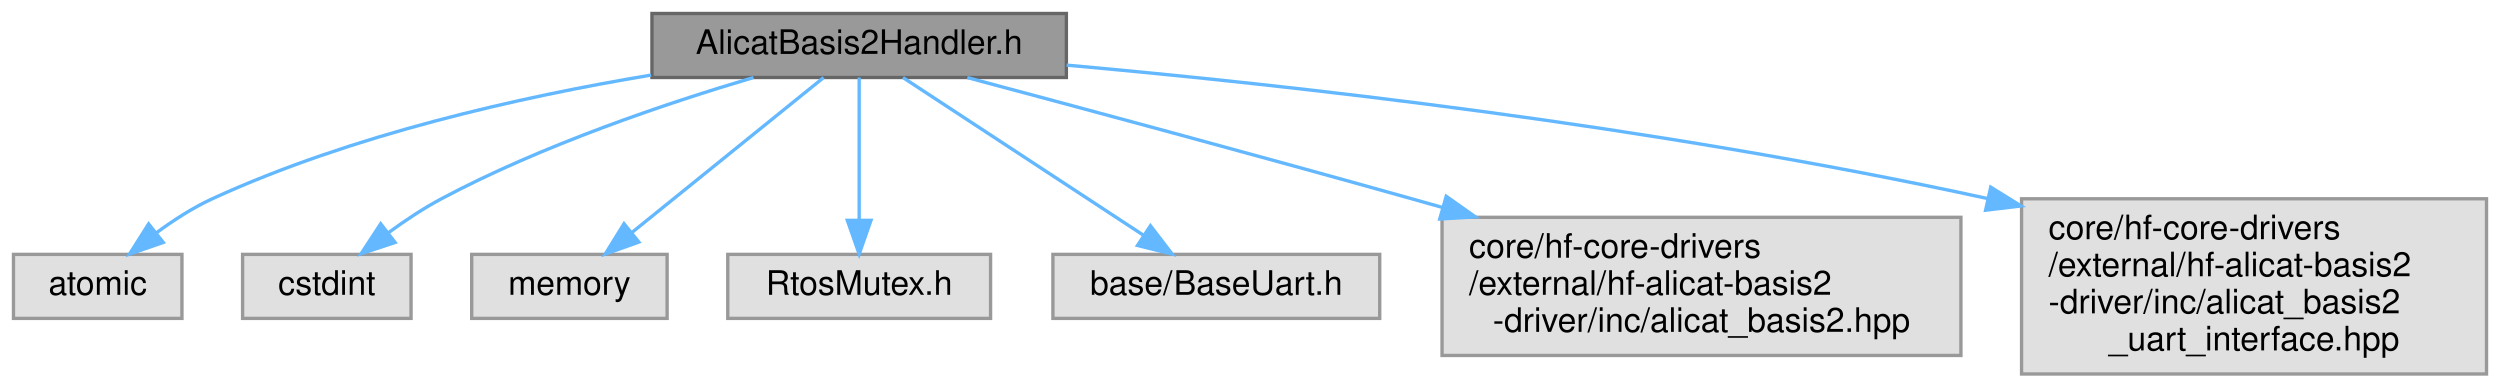
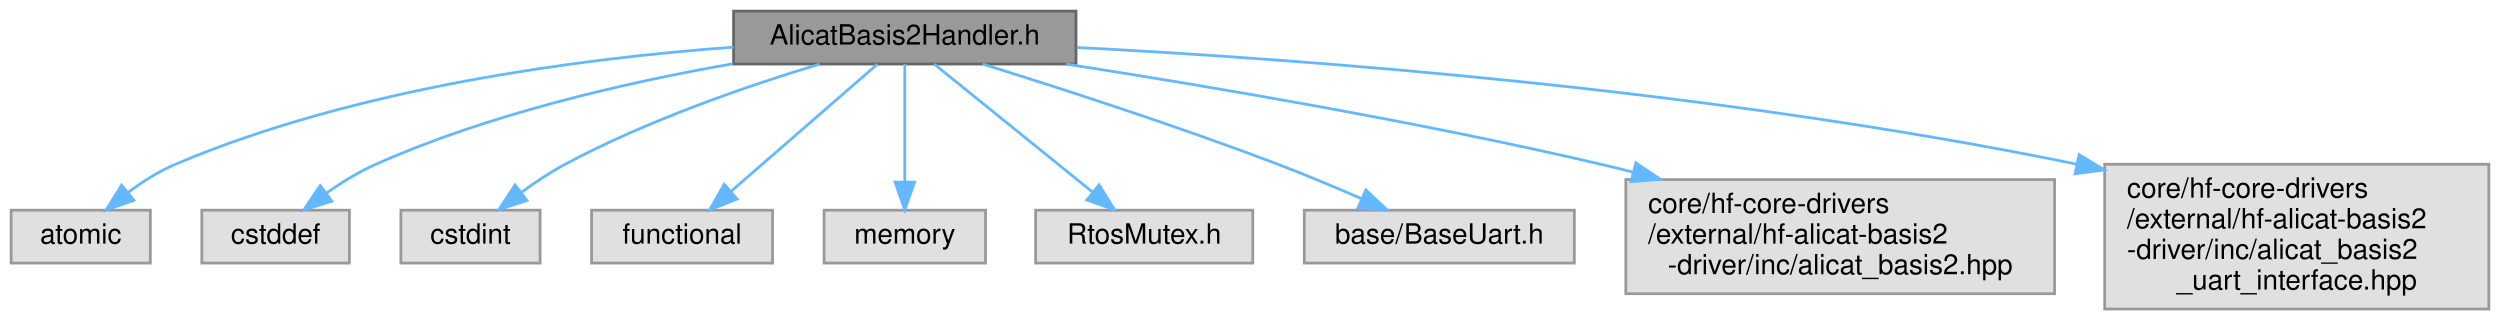
- <svg xmlns="http://www.w3.org/2000/svg" xmlns:xlink="http://www.w3.org/1999/xlink" width="742pt" height="115pt" viewBox="0.00 0.00 742.00 115.00">
+ <svg xmlns="http://www.w3.org/2000/svg" xmlns:xlink="http://www.w3.org/1999/xlink" width="898pt" height="115pt" viewBox="0.00 0.00 898.00 115.00">
  <g id="graph0" class="graph" transform="scale(1 1) rotate(0) translate(4 111)">
    <g id="Node000001" class="node">
      <g id="a_Node000001">
        <a xlink:title="HAL-level handler for the Alicat BASIS-2 mass-flow instrument.">
-           <polygon fill="#999999" stroke="#666666" points="312.5,-107 189.5,-107 189.5,-88 312.5,-88 312.5,-107" />
-           <text text-anchor="middle" x="251" y="-95" font-family="Helvetica,sans-Serif" font-size="10.00">AlicatBasis2Handler.h</text>
+           <polygon fill="#999999" stroke="#666666" points="382.5,-107 259.5,-107 259.5,-88 382.5,-88 382.5,-107" />
+           <text text-anchor="middle" x="321" y="-95" font-family="Helvetica,sans-Serif" font-size="10.00">AlicatBasis2Handler.h</text>
        </a>
      </g>
    </g>
    <g id="Node000002" class="node">
      <g id="a_Node000002">
        <a xlink:title=" ">
          <polygon fill="#e0e0e0" stroke="#999999" points="50,-35.5 0,-35.5 0,-16.5 50,-16.5 50,-35.5" />
          <text text-anchor="middle" x="25" y="-23.5" font-family="Helvetica,sans-Serif" font-size="10.00">atomic</text>
        </a>
      </g>
    </g>
    <g id="edge1_Node000001_Node000002" class="edge">
      <g id="a_edge1_Node000001_Node000002">
        <a xlink:title=" ">
-           <path fill="none" stroke="#63b8ff" d="M189.26,-88.72C150.56,-82.28 100.35,-71.01 59,-52 53.2,-49.33 47.41,-45.59 42.29,-41.8" />
-           <polygon fill="#63b8ff" stroke="#63b8ff" points="44.45,-39.05 34.44,-35.59 40.11,-44.54 44.45,-39.05" />
+           <path fill="none" stroke="#63b8ff" d="M259.45,-94.07C204.88,-90.07 123.99,-79.56 59,-52 53.04,-49.47 47.14,-45.71 41.97,-41.86" />
+           <polygon fill="#63b8ff" stroke="#63b8ff" points="44.07,-39.06 34.08,-35.52 39.68,-44.51 44.07,-39.06" />
        </a>
      </g>
    </g>
    <g id="Node000003" class="node">
      <g id="a_Node000003">
        <a xlink:title=" ">
-           <polygon fill="#e0e0e0" stroke="#999999" points="118,-35.5 68,-35.5 68,-16.5 118,-16.5 118,-35.5" />
-           <text text-anchor="middle" x="93" y="-23.5" font-family="Helvetica,sans-Serif" font-size="10.00">cstdint</text>
+           <polygon fill="#e0e0e0" stroke="#999999" points="121.5,-35.5 68.5,-35.5 68.5,-16.5 121.5,-16.5 121.5,-35.5" />
+           <text text-anchor="middle" x="95" y="-23.5" font-family="Helvetica,sans-Serif" font-size="10.00">cstddef</text>
        </a>
      </g>
    </g>
    <g id="edge2_Node000001_Node000003" class="edge">
      <g id="a_edge2_Node000001_Node000003">
        <a xlink:title=" ">
-           <path fill="none" stroke="#63b8ff" d="M219.63,-87.99C193.9,-80.38 156.98,-67.96 127,-52 121.66,-49.16 116.24,-45.55 111.33,-41.97" />
-           <polygon fill="#63b8ff" stroke="#63b8ff" points="113.26,-39.04 103.19,-35.71 108.99,-44.58 113.26,-39.04" />
+           <path fill="none" stroke="#63b8ff" d="M259.21,-88.09C221.1,-81.44 171.86,-70.17 131,-52 124.94,-49.31 118.84,-45.55 113.42,-41.77" />
+           <polygon fill="#63b8ff" stroke="#63b8ff" points="115.19,-38.72 105.08,-35.56 111.01,-44.34 115.19,-38.72" />
        </a>
      </g>
    </g>
    <g id="Node000004" class="node">
      <g id="a_Node000004">
        <a xlink:title=" ">
-           <polygon fill="#e0e0e0" stroke="#999999" points="194,-35.5 136,-35.5 136,-16.5 194,-16.5 194,-35.5" />
-           <text text-anchor="middle" x="165" y="-23.5" font-family="Helvetica,sans-Serif" font-size="10.00">memory</text>
+           <polygon fill="#e0e0e0" stroke="#999999" points="190,-35.5 140,-35.5 140,-16.5 190,-16.5 190,-35.5" />
+           <text text-anchor="middle" x="165" y="-23.5" font-family="Helvetica,sans-Serif" font-size="10.00">cstdint</text>
        </a>
      </g>
    </g>
    <g id="edge3_Node000001_Node000004" class="edge">
      <g id="a_edge3_Node000001_Node000004">
        <a xlink:title=" ">
-           <path fill="none" stroke="#63b8ff" d="M240.45,-87.98C226.27,-76.51 200.82,-55.95 183.43,-41.9" />
-           <polygon fill="#63b8ff" stroke="#63b8ff" points="185.61,-39.16 175.63,-35.59 181.21,-44.6 185.61,-39.16" />
+           <path fill="none" stroke="#63b8ff" d="M290.4,-87.99C265.08,-80.34 228.61,-67.87 199,-52 193.67,-49.15 188.25,-45.53 183.34,-41.95" />
+           <polygon fill="#63b8ff" stroke="#63b8ff" points="185.27,-39.02 175.2,-35.7 181,-44.57 185.27,-39.02" />
        </a>
      </g>
    </g>
    <g id="Node000005" class="node">
      <g id="a_Node000005">
        <a xlink:title=" ">
-           <polygon fill="#e0e0e0" stroke="#999999" points="290,-35.5 212,-35.5 212,-16.5 290,-16.5 290,-35.5" />
-           <text text-anchor="middle" x="251" y="-23.5" font-family="Helvetica,sans-Serif" font-size="10.00">RtosMutex.h</text>
+           <polygon fill="#e0e0e0" stroke="#999999" points="273.5,-35.5 208.5,-35.5 208.5,-16.5 273.5,-16.5 273.5,-35.5" />
+           <text text-anchor="middle" x="241" y="-23.5" font-family="Helvetica,sans-Serif" font-size="10.00">functional</text>
        </a>
      </g>
    </g>
    <g id="edge4_Node000001_Node000005" class="edge">
      <g id="a_edge4_Node000001_Node000005">
        <a xlink:title=" ">
-           <path fill="none" stroke="#63b8ff" d="M251,-87.98C251,-77.56 251,-59.61 251,-45.88" />
-           <polygon fill="#63b8ff" stroke="#63b8ff" points="254.5,-45.59 251,-35.59 247.5,-45.59 254.5,-45.59" />
+           <path fill="none" stroke="#63b8ff" d="M311.19,-87.98C298.12,-76.62 274.75,-56.32 258.59,-42.28" />
+           <polygon fill="#63b8ff" stroke="#63b8ff" points="260.73,-39.51 250.89,-35.59 256.14,-44.79 260.73,-39.51" />
        </a>
      </g>
    </g>
    <g id="Node000006" class="node">
      <g id="a_Node000006">
        <a xlink:title=" ">
-           <polygon fill="#e0e0e0" stroke="#999999" points="405.5,-35.5 308.5,-35.5 308.5,-16.5 405.5,-16.5 405.5,-35.5" />
-           <text text-anchor="middle" x="357" y="-23.5" font-family="Helvetica,sans-Serif" font-size="10.00">base/BaseUart.h</text>
+           <polygon fill="#e0e0e0" stroke="#999999" points="350,-35.5 292,-35.5 292,-16.5 350,-16.5 350,-35.5" />
+           <text text-anchor="middle" x="321" y="-23.5" font-family="Helvetica,sans-Serif" font-size="10.00">memory</text>
        </a>
      </g>
    </g>
    <g id="edge5_Node000001_Node000006" class="edge">
      <g id="a_edge5_Node000001_Node000006">
        <a xlink:title=" ">
-           <path fill="none" stroke="#63b8ff" d="M264,-87.98C281.8,-76.31 313.99,-55.2 335.44,-41.14" />
-           <polygon fill="#63b8ff" stroke="#63b8ff" points="337.45,-44 343.9,-35.59 333.61,-38.15 337.45,-44" />
+           <path fill="none" stroke="#63b8ff" d="M321,-87.98C321,-77.56 321,-59.61 321,-45.88" />
+           <polygon fill="#63b8ff" stroke="#63b8ff" points="324.5,-45.59 321,-35.59 317.5,-45.59 324.5,-45.59" />
        </a>
      </g>
    </g>
    <g id="Node000007" class="node">
      <g id="a_Node000007">
        <a xlink:title=" ">
-           <polygon fill="#e0e0e0" stroke="#999999" points="578,-46.5 424,-46.5 424,-5.5 578,-5.5 578,-46.5" />
-           <text text-anchor="start" x="432" y="-34.5" font-family="Helvetica,sans-Serif" font-size="10.00">core/hf-core-drivers</text>
-           <text text-anchor="start" x="432" y="-23.5" font-family="Helvetica,sans-Serif" font-size="10.00">/external/hf-alicat-basis2</text>
-           <text text-anchor="middle" x="501" y="-12.5" font-family="Helvetica,sans-Serif" font-size="10.00">-driver/inc/alicat_basis2.hpp</text>
+           <polygon fill="#e0e0e0" stroke="#999999" points="446,-35.5 368,-35.5 368,-16.5 446,-16.5 446,-35.5" />
+           <text text-anchor="middle" x="407" y="-23.5" font-family="Helvetica,sans-Serif" font-size="10.00">RtosMutex.h</text>
        </a>
      </g>
    </g>
    <g id="edge6_Node000001_Node000007" class="edge">
      <g id="a_edge6_Node000001_Node000007">
        <a xlink:title=" ">
-           <path fill="none" stroke="#63b8ff" d="M283.1,-87.97C316.2,-79.14 369.27,-64.85 415,-52 417.97,-51.16 421,-50.31 424.06,-49.44" />
-           <polygon fill="#63b8ff" stroke="#63b8ff" points="425.24,-52.74 433.9,-46.63 423.32,-46.01 425.24,-52.74" />
+           <path fill="none" stroke="#63b8ff" d="M331.55,-87.98C345.73,-76.51 371.18,-55.95 388.57,-41.9" />
+           <polygon fill="#63b8ff" stroke="#63b8ff" points="390.79,-44.6 396.37,-35.59 386.39,-39.16 390.79,-44.6" />
        </a>
      </g>
    </g>
    <g id="Node000008" class="node">
      <g id="a_Node000008">
        <a xlink:title=" ">
-           <polygon fill="#e0e0e0" stroke="#999999" points="734,-52 596,-52 596,0 734,0 734,-52" />
-           <text text-anchor="start" x="604" y="-40" font-family="Helvetica,sans-Serif" font-size="10.00">core/hf-core-drivers</text>
-           <text text-anchor="start" x="604" y="-29" font-family="Helvetica,sans-Serif" font-size="10.00">/external/hf-alicat-basis2</text>
-           <text text-anchor="start" x="604" y="-18" font-family="Helvetica,sans-Serif" font-size="10.00">-driver/inc/alicat_basis2</text>
-           <text text-anchor="middle" x="665" y="-7" font-family="Helvetica,sans-Serif" font-size="10.00">_uart_interface.hpp</text>
+           <polygon fill="#e0e0e0" stroke="#999999" points="561.5,-35.5 464.5,-35.5 464.5,-16.5 561.5,-16.5 561.5,-35.5" />
+           <text text-anchor="middle" x="513" y="-23.5" font-family="Helvetica,sans-Serif" font-size="10.00">base/BaseUart.h</text>
        </a>
      </g>
    </g>
    <g id="edge7_Node000001_Node000008" class="edge">
      <g id="a_edge7_Node000001_Node000008">
        <a xlink:title=" ">
-           <path fill="none" stroke="#63b8ff" d="M312.58,-91.67C378.23,-85.77 485.24,-74.03 585.83,-52.09" />
-           <polygon fill="#63b8ff" stroke="#63b8ff" points="586.85,-55.45 595.85,-49.87 585.33,-48.62 586.85,-55.45" />
+           <path fill="none" stroke="#63b8ff" d="M348.96,-87.99C376.24,-79.5 418.8,-65.78 455,-52 464.89,-48.24 475.56,-43.76 485.02,-39.64" />
+           <polygon fill="#63b8ff" stroke="#63b8ff" points="486.62,-42.76 494.36,-35.52 483.8,-36.35 486.62,-42.76" />
+         </a>
+       </g>
+     </g>
+     <g id="Node000009" class="node">
+       <g id="a_Node000009">
+         <a xlink:title=" ">
+           <polygon fill="#e0e0e0" stroke="#999999" points="734,-46.5 580,-46.5 580,-5.5 734,-5.5 734,-46.5" />
+           <text text-anchor="start" x="588" y="-34.5" font-family="Helvetica,sans-Serif" font-size="10.00">core/hf-core-drivers</text>
+           <text text-anchor="start" x="588" y="-23.5" font-family="Helvetica,sans-Serif" font-size="10.00">/external/hf-alicat-basis2</text>
+           <text text-anchor="middle" x="657" y="-12.5" font-family="Helvetica,sans-Serif" font-size="10.00">-driver/inc/alicat_basis2.hpp</text>
+         </a>
+       </g>
+     </g>
+     <g id="edge8_Node000001_Node000009" class="edge">
+       <g id="a_edge8_Node000001_Node000009">
+         <a xlink:title=" ">
+           <path fill="none" stroke="#63b8ff" d="M378.95,-87.98C429.85,-80.08 505.75,-67.25 571,-52 574.81,-51.11 578.7,-50.15 582.62,-49.15" />
+           <polygon fill="#63b8ff" stroke="#63b8ff" points="583.61,-52.51 592.39,-46.58 581.83,-45.74 583.61,-52.51" />
+         </a>
+       </g>
+     </g>
+     <g id="Node000010" class="node">
+       <g id="a_Node000010">
+         <a xlink:title=" ">
+           <polygon fill="#e0e0e0" stroke="#999999" points="890,-52 752,-52 752,0 890,0 890,-52" />
+           <text text-anchor="start" x="760" y="-40" font-family="Helvetica,sans-Serif" font-size="10.00">core/hf-core-drivers</text>
+           <text text-anchor="start" x="760" y="-29" font-family="Helvetica,sans-Serif" font-size="10.00">/external/hf-alicat-basis2</text>
+           <text text-anchor="start" x="760" y="-18" font-family="Helvetica,sans-Serif" font-size="10.00">-driver/inc/alicat_basis2</text>
+           <text text-anchor="middle" x="821" y="-7" font-family="Helvetica,sans-Serif" font-size="10.00">_uart_interface.hpp</text>
+         </a>
+       </g>
+     </g>
+     <g id="edge9_Node000001_Node000010" class="edge">
+       <g id="a_edge9_Node000001_Node000010">
+         <a xlink:title=" ">
+           <path fill="none" stroke="#63b8ff" d="M382.76,-93.95C463.52,-89.75 609.33,-79.15 741.95,-52.03" />
+           <polygon fill="#63b8ff" stroke="#63b8ff" points="742.8,-55.43 751.88,-49.97 741.37,-48.58 742.8,-55.43" />
        </a>
      </g>
    </g>
  </g>
</svg>
